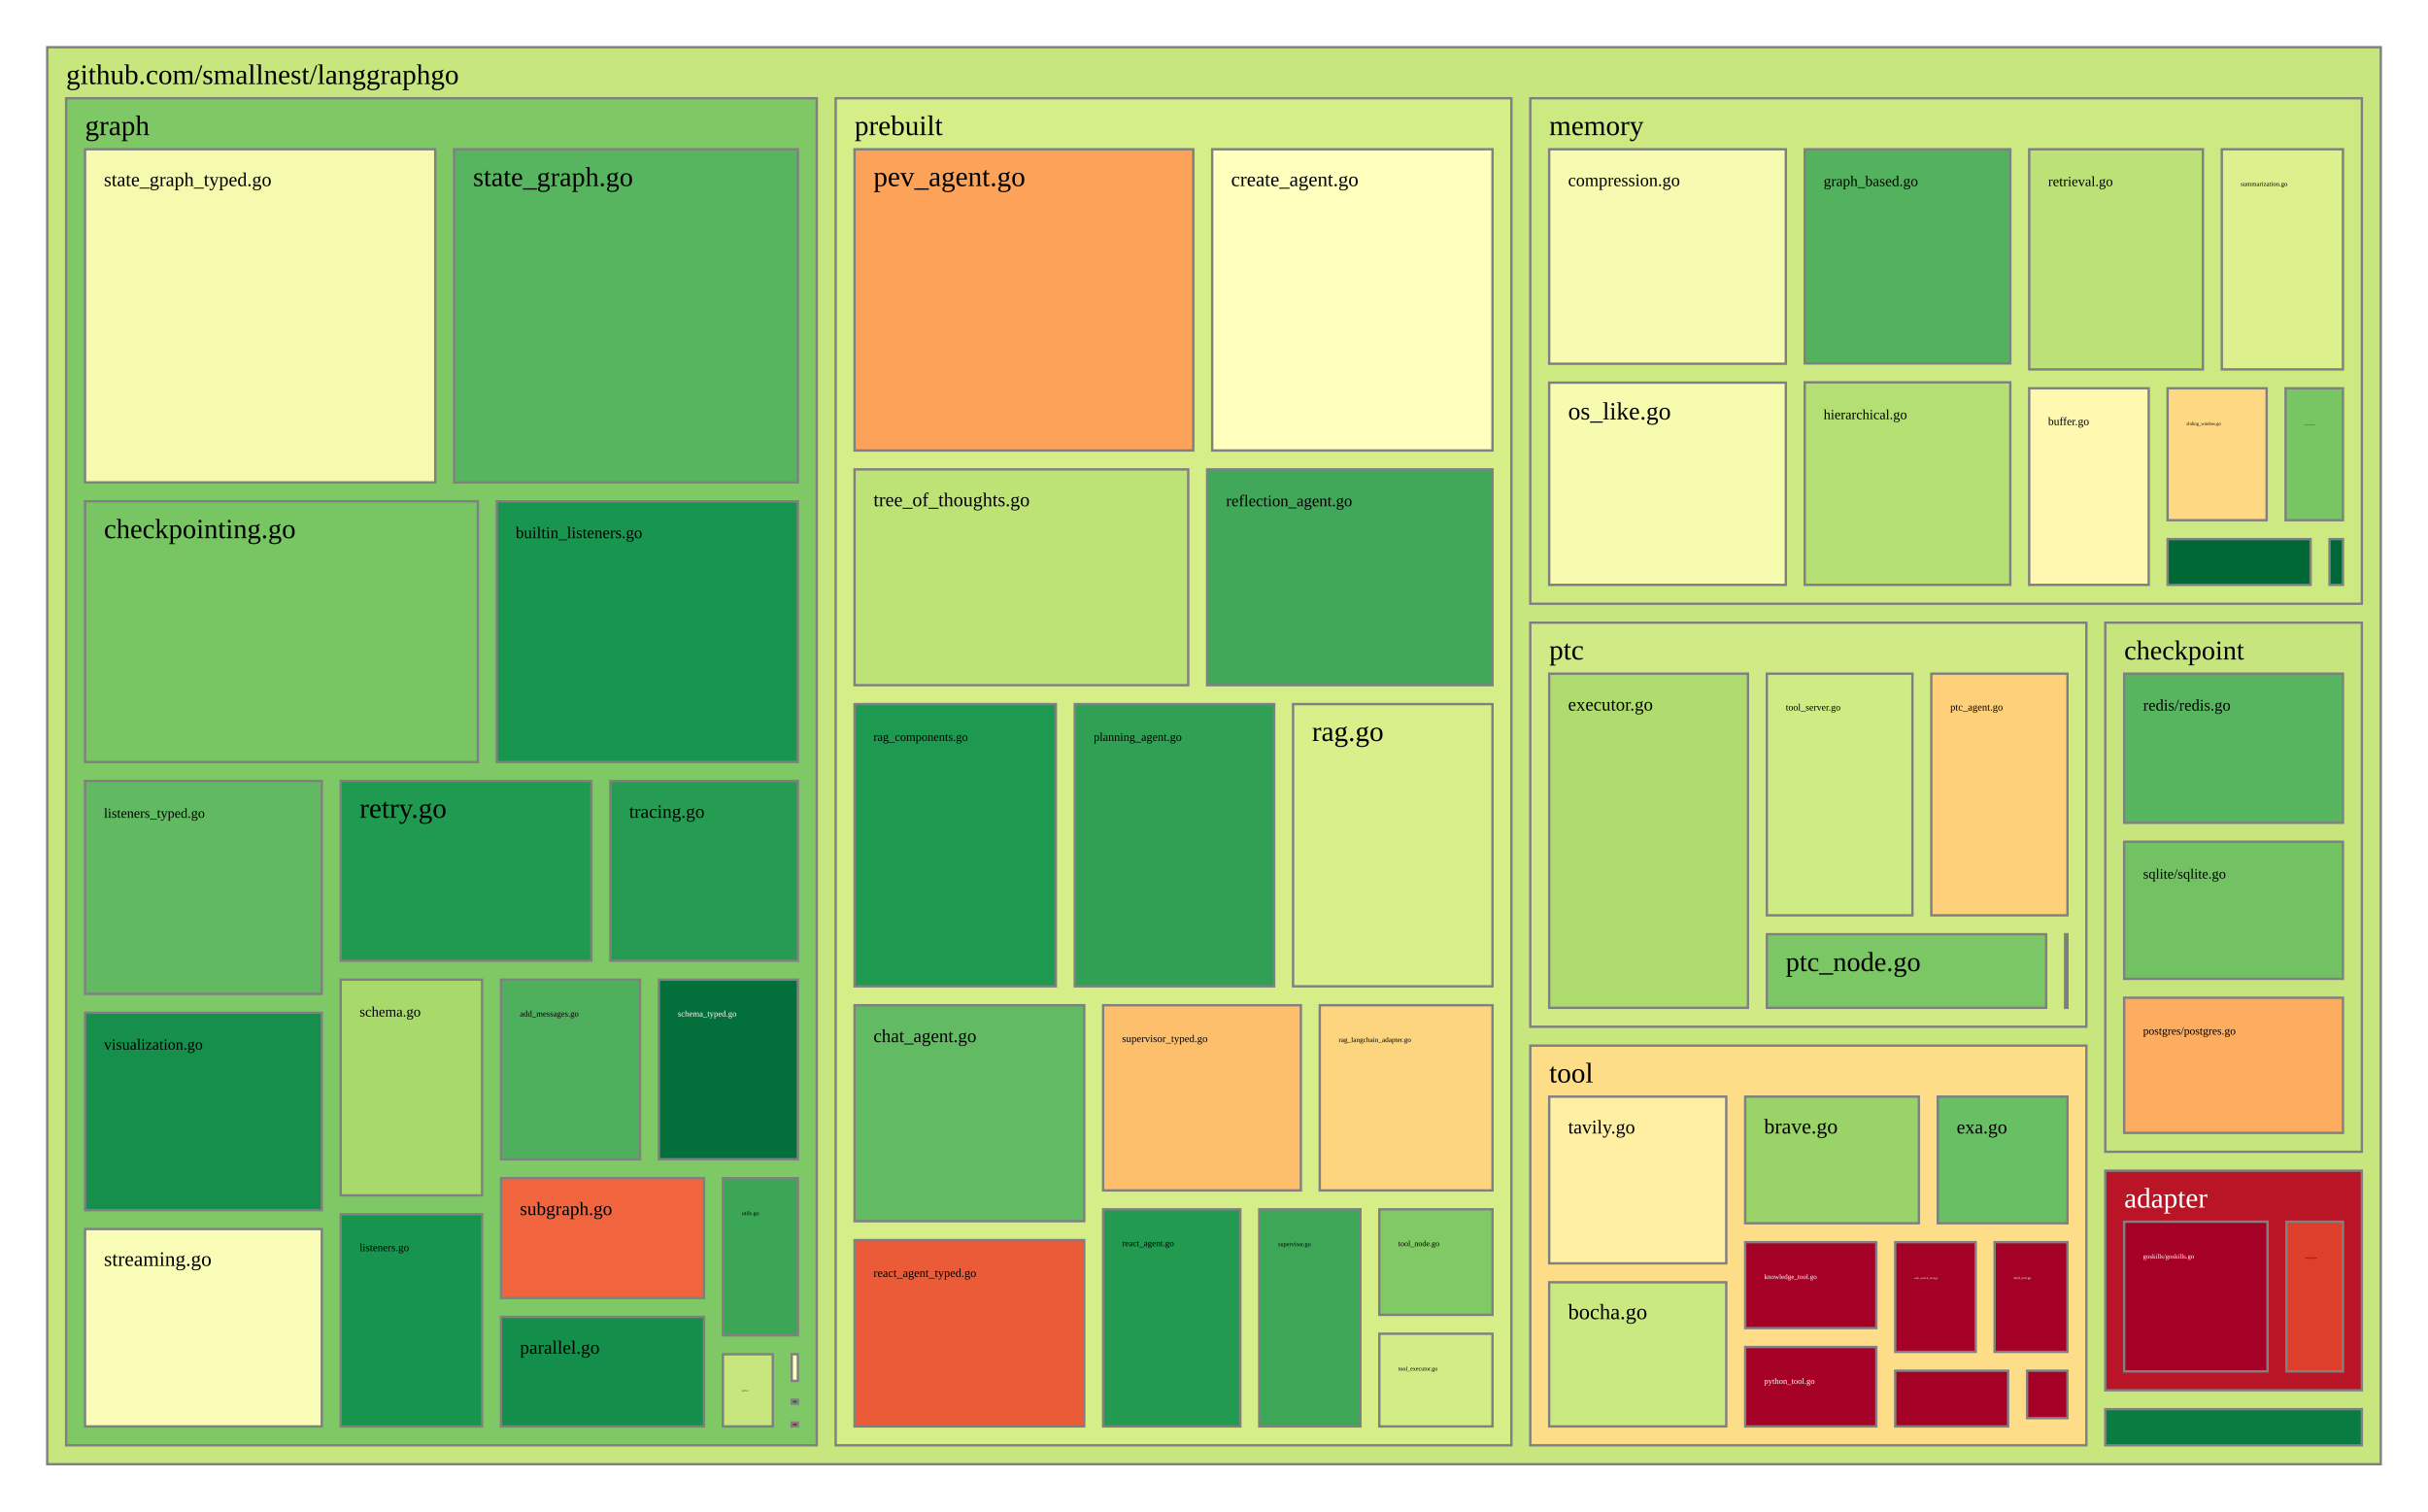
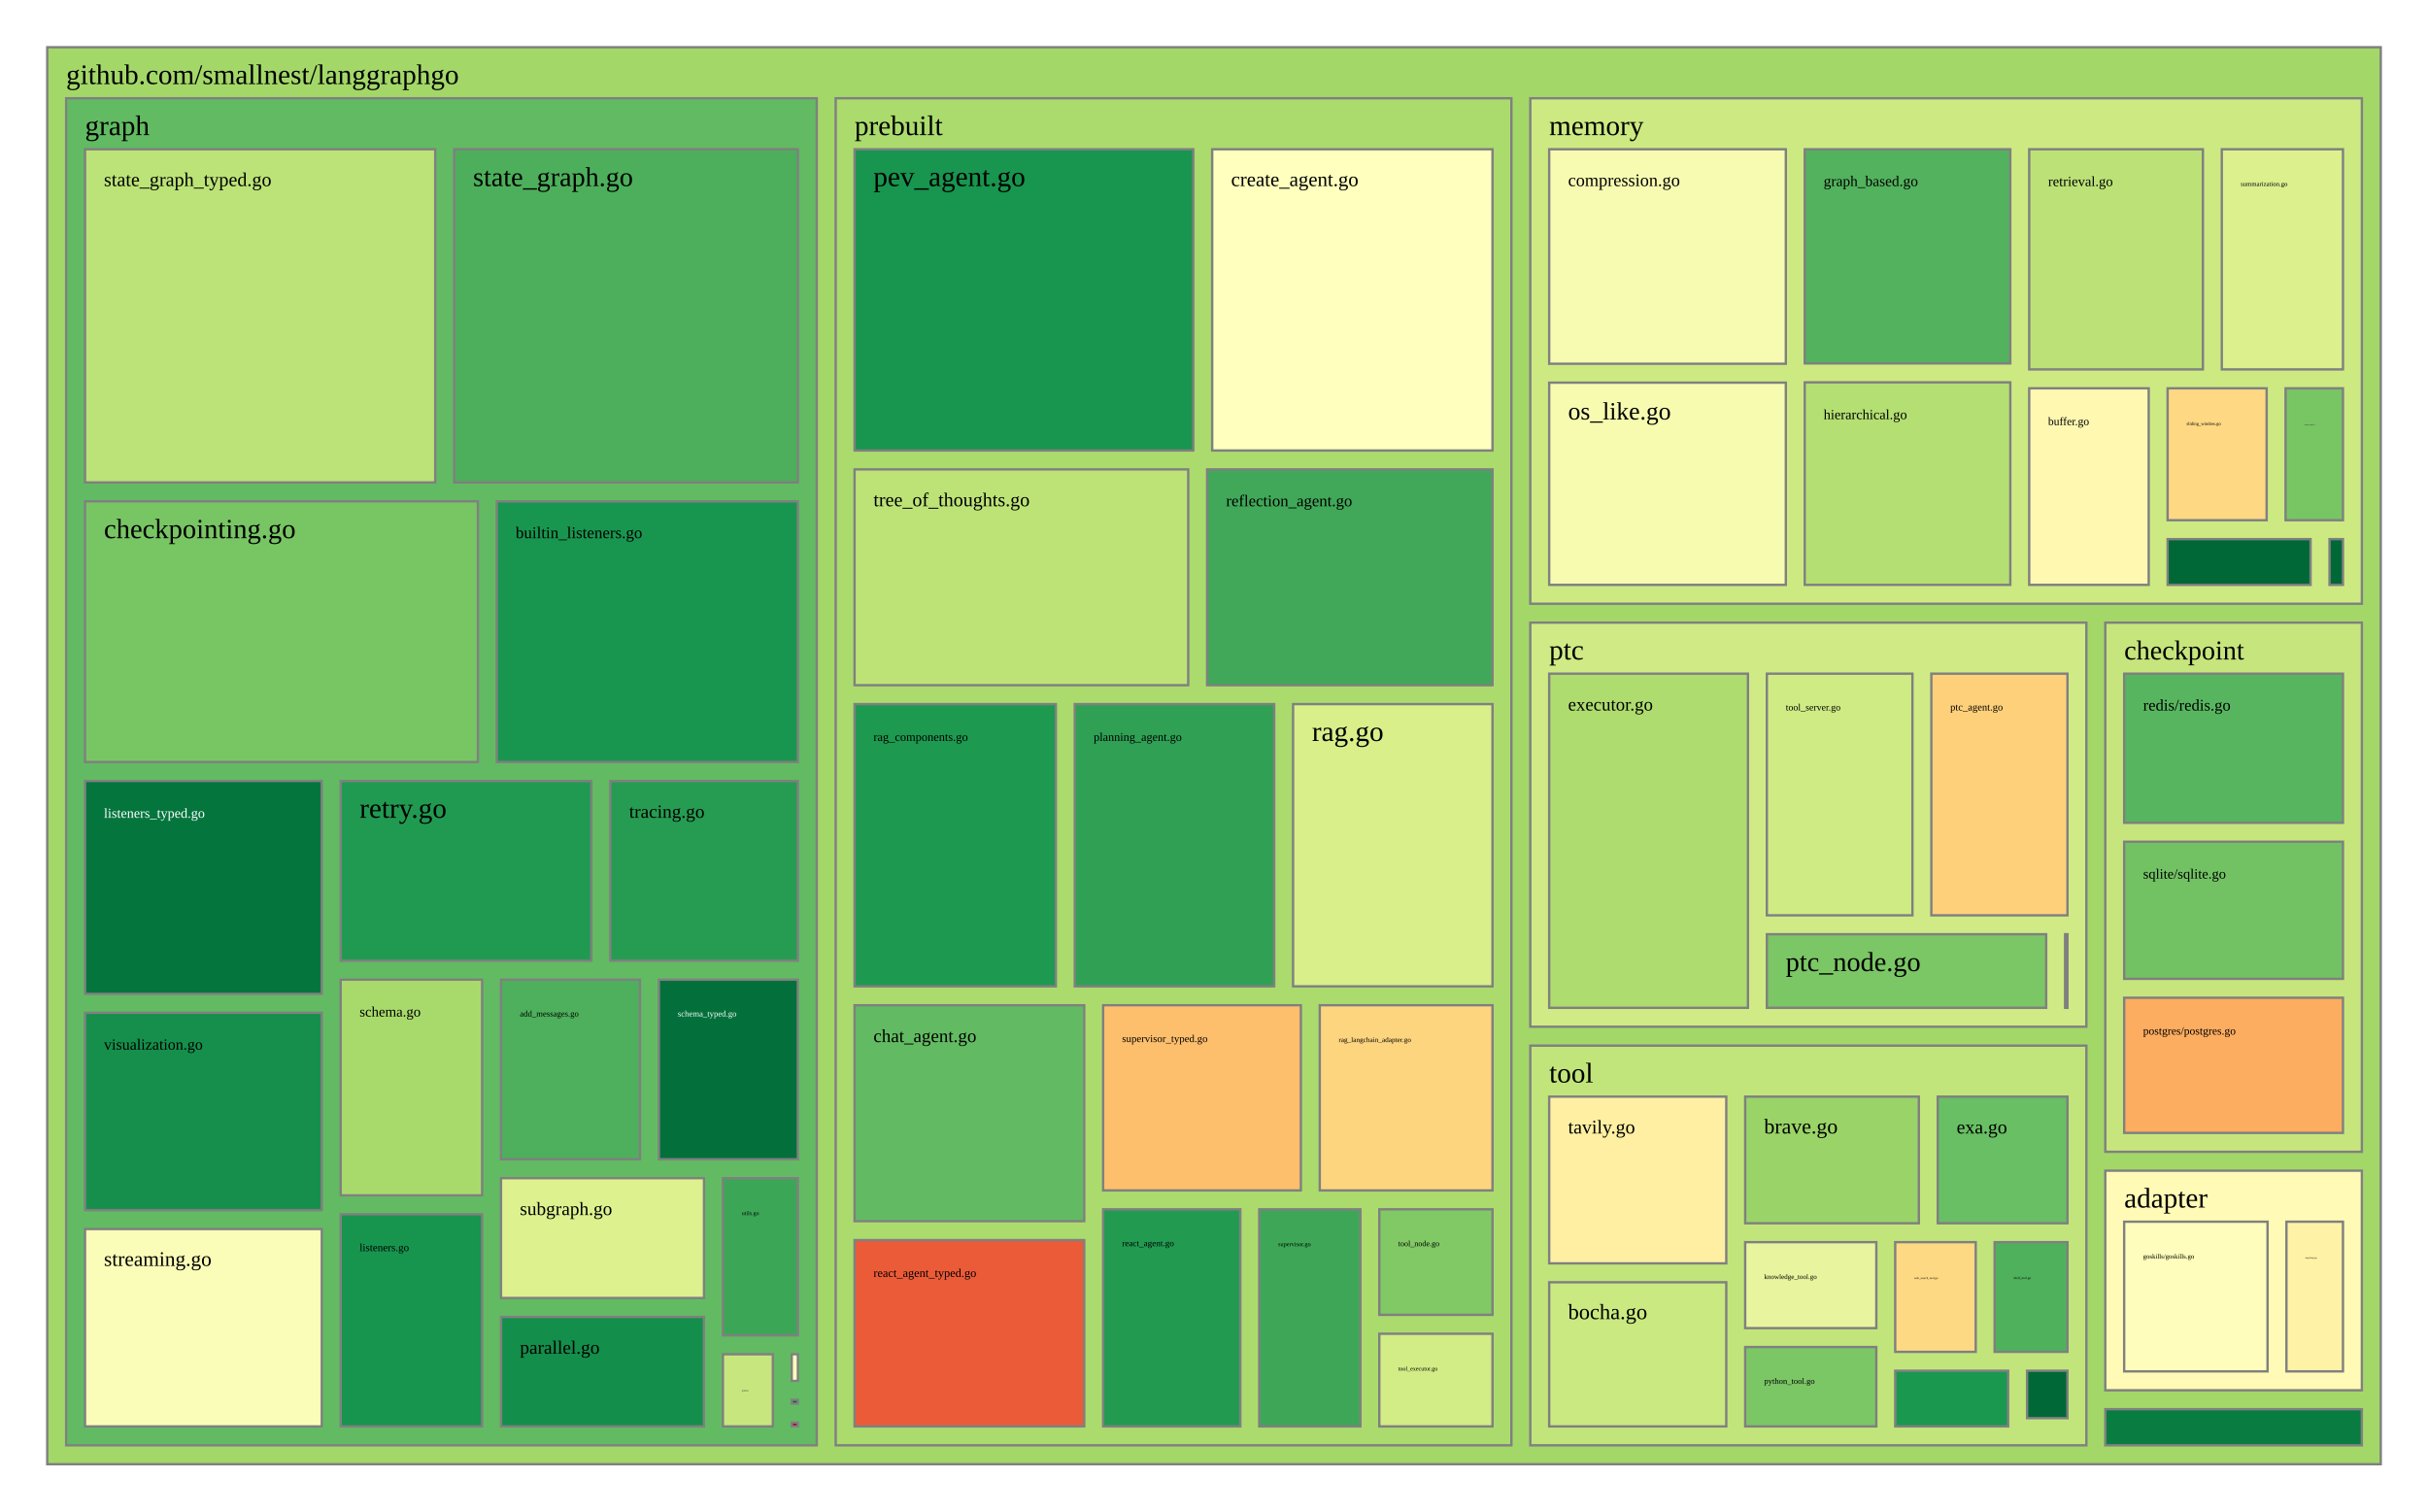
<svg xmlns="http://www.w3.org/2000/svg" viewBox="0 0 1028 640" style="background: white none repeat scroll 0% 0%;">
  <g>
-     <rect x="20" y="20" width="988" height="600" style="fill: rgb(199, 231, 126);opacity:1;fill-opacity:1.00;stroke:rgb(128,128,128);stroke-width:1px;stroke-opacity:1.00;" />
+     <rect x="20" y="20" width="988" height="600" style="fill: rgb(163, 216, 105);opacity:1;fill-opacity:1.00;stroke:rgb(128,128,128);stroke-width:1px;stroke-opacity:1.00;" />
    <text data-notex="1" text-anchor="start" transform="translate(28,35.6) scale(1)" style="font-family: Open Sans, verdana, arial, sans-serif !important; font-size: 12px; fill: rgb(0, 0, 0); fill-opacity: 1.00; white-space: pre;" data-math="N">github.com/smallnest/langgraphgo</text>
  </g>
  <g>
-     <rect x="891.362" y="495.715" width="108.638" height="92.982" style="fill: rgb(185, 21, 39);opacity:1;fill-opacity:1.00;stroke:rgb(128,128,128);stroke-width:1px;stroke-opacity:1.00;" />
-     <text data-notex="1" text-anchor="start" transform="translate(899.362,511.3145) scale(1)" style="font-family: Open Sans, verdana, arial, sans-serif !important; font-size: 12px; fill: rgb(255, 255, 255); fill-opacity: 1.00; white-space: pre;" data-math="N">adapter</text>
+     <rect x="891.362" y="495.715" width="108.638" height="92.982" style="fill: rgb(255, 250, 181);opacity:1;fill-opacity:1.00;stroke:rgb(128,128,128);stroke-width:1px;stroke-opacity:1.00;" />
+     <text data-notex="1" text-anchor="start" transform="translate(899.362,511.3145) scale(1)" style="font-family: Open Sans, verdana, arial, sans-serif !important; font-size: 12px; fill: rgb(0, 0, 0); fill-opacity: 1.00; white-space: pre;" data-math="N">adapter</text>
  </g>
  <g>
    <rect x="891.362" y="263.65" width="108.638" height="224.064" style="fill: rgb(198, 230, 125);opacity:1;fill-opacity:1.00;stroke:rgb(128,128,128);stroke-width:1px;stroke-opacity:1.00;" />
    <text data-notex="1" text-anchor="start" transform="translate(899.362,279.2502) scale(0.964979)" style="font-family: Open Sans, verdana, arial, sans-serif !important; font-size: 12px; fill: rgb(0, 0, 0); fill-opacity: 1.00; white-space: pre;" data-math="N">checkpoint</text>
  </g>
  <g>
-     <rect x="28" y="41.6" width="317.818" height="570.4" style="fill: rgb(126, 200, 101);opacity:1;fill-opacity:1.00;stroke:rgb(128,128,128);stroke-width:1px;stroke-opacity:1.00;" />
+     <rect x="28" y="41.6" width="317.818" height="570.4" style="fill: rgb(98, 187, 98);opacity:1;fill-opacity:1.00;stroke:rgb(128,128,128);stroke-width:1px;stroke-opacity:1.00;" />
    <text data-notex="1" text-anchor="start" transform="translate(36,57.2) scale(1)" style="font-family: Open Sans, verdana, arial, sans-serif !important; font-size: 12px; fill: rgb(0, 0, 0); fill-opacity: 1.00; white-space: pre;" data-math="N">graph</text>
  </g>
  <g>
    <rect x="891.362" y="596.696" width="108.638" height="15.304" style="fill: rgb(9, 124, 65);opacity:1;fill-opacity:1.00;stroke:rgb(128,128,128);stroke-width:1px;stroke-opacity:1.00;" />
  </g>
  <g>
    <rect x="647.916" y="41.6" width="352.084" height="214.05" style="fill: rgb(205, 234, 130);opacity:1;fill-opacity:1.00;stroke:rgb(128,128,128);stroke-width:1px;stroke-opacity:1.00;" />
    <text data-notex="1" text-anchor="start" transform="translate(655.9161,57.2) scale(1)" style="font-family: Open Sans, verdana, arial, sans-serif !important; font-size: 12px; fill: rgb(0, 0, 0); fill-opacity: 1.00; white-space: pre;" data-math="N">memory</text>
  </g>
  <g>
-     <rect x="353.818" y="41.6" width="286.098" height="570.4" style="fill: rgb(214, 238, 136);opacity:1;fill-opacity:1.00;stroke:rgb(128,128,128);stroke-width:1px;stroke-opacity:1.00;" />
+     <rect x="353.818" y="41.6" width="286.098" height="570.4" style="fill: rgb(171, 219, 109);opacity:1;fill-opacity:1.00;stroke:rgb(128,128,128);stroke-width:1px;stroke-opacity:1.00;" />
    <text data-notex="1" text-anchor="start" transform="translate(361.8182,57.2) scale(1)" style="font-family: Open Sans, verdana, arial, sans-serif !important; font-size: 12px; fill: rgb(0, 0, 0); fill-opacity: 1.00; white-space: pre;" data-math="N">prebuilt</text>
  </g>
  <g>
    <rect x="647.916" y="263.65" width="235.446" height="171.105" style="fill: rgb(208, 235, 133);opacity:1;fill-opacity:1.00;stroke:rgb(128,128,128);stroke-width:1px;stroke-opacity:1.00;" />
    <text data-notex="1" text-anchor="start" transform="translate(655.9161,279.2502) scale(1)" style="font-family: Open Sans, verdana, arial, sans-serif !important; font-size: 12px; fill: rgb(0, 0, 0); fill-opacity: 1.00; white-space: pre;" data-math="N">ptc</text>
  </g>
  <g>
-     <rect x="647.916" y="442.756" width="235.446" height="169.244" style="fill: rgb(254, 221, 136);opacity:1;fill-opacity:1.00;stroke:rgb(128,128,128);stroke-width:1px;stroke-opacity:1.00;" />
+     <rect x="647.916" y="442.756" width="235.446" height="169.244" style="fill: rgb(193, 229, 122);opacity:1;fill-opacity:1.00;stroke:rgb(128,128,128);stroke-width:1px;stroke-opacity:1.00;" />
    <text data-notex="1" text-anchor="start" transform="translate(655.9161,458.3555) scale(1)" style="font-family: Open Sans, verdana, arial, sans-serif !important; font-size: 12px; fill: rgb(0, 0, 0); fill-opacity: 1.00; white-space: pre;" data-math="N">tool</text>
  </g>
  <g>
-     <rect x="899.362" y="517.315" width="60.705" height="63.382" style="fill: rgb(165, 0, 38);opacity:1;fill-opacity:1.00;stroke:rgb(128,128,128);stroke-width:1px;stroke-opacity:1.00;" />
-     <text data-notex="1" text-anchor="start" transform="translate(907.362,532.9145) scale(0.232837)" style="font-family: Open Sans, verdana, arial, sans-serif !important; font-size: 12px; fill: rgb(255, 255, 255); fill-opacity: 1.00; white-space: pre;" data-math="N">goskills/goskills.go</text>
-   </g>
-   <g>
-     <rect x="968.067" y="517.315" width="23.933" height="63.382" style="fill: rgb(222, 63, 44);opacity:1;fill-opacity:1.00;stroke:rgb(128,128,128);stroke-width:1px;stroke-opacity:1.00;" />
+     <rect x="899.362" y="517.315" width="60.705" height="63.382" style="fill: rgb(255, 253, 187);opacity:1;fill-opacity:1.00;stroke:rgb(128,128,128);stroke-width:1px;stroke-opacity:1.00;" />
+     <text data-notex="1" text-anchor="start" transform="translate(907.362,532.9145) scale(0.232837)" style="font-family: Open Sans, verdana, arial, sans-serif !important; font-size: 12px; fill: rgb(0, 0, 0); fill-opacity: 1.00; white-space: pre;" data-math="N">goskills/goskills.go</text>
+   </g>
+   <g>
+     <rect x="968.067" y="517.315" width="23.933" height="63.382" style="fill: rgb(254, 242, 167);opacity:1;fill-opacity:1.00;stroke:rgb(128,128,128);stroke-width:1px;stroke-opacity:1.00;" />
    <text data-notex="1" text-anchor="start" transform="translate(976.0668,532.9145) scale(0.082637)" style="font-family: Open Sans, verdana, arial, sans-serif !important; font-size: 12px; fill: rgb(0, 0, 0); fill-opacity: 1.00; white-space: pre;" data-math="N">mcp/mcp.go</text>
  </g>
  <g>
    <rect x="899.362" y="422.485" width="92.638" height="57.229" style="fill: rgb(253, 173, 96);opacity:1;fill-opacity:1.00;stroke:rgb(128,128,128);stroke-width:1px;stroke-opacity:1.00;" />
    <text data-notex="1" text-anchor="start" transform="translate(907.362,438.0854) scale(0.399156)" style="font-family: Open Sans, verdana, arial, sans-serif !important; font-size: 12px; fill: rgb(0, 0, 0); fill-opacity: 1.00; white-space: pre;" data-math="N">postgres/postgres.go</text>
  </g>
  <g>
    <rect x="899.362" y="285.25" width="92.638" height="63.159" style="fill: rgb(88, 181, 95);opacity:1;fill-opacity:1.00;stroke:rgb(128,128,128);stroke-width:1px;stroke-opacity:1.00;" />
    <text data-notex="1" text-anchor="start" transform="translate(907.362,300.8502) scale(0.570223)" style="font-family: Open Sans, verdana, arial, sans-serif !important; font-size: 12px; fill: rgb(0, 0, 0); fill-opacity: 1.00; white-space: pre;" data-math="N">redis/redis.go</text>
  </g>
  <g>
    <rect x="899.362" y="356.409" width="92.638" height="58.076" style="fill: rgb(114, 194, 100);opacity:1;fill-opacity:1.00;stroke:rgb(128,128,128);stroke-width:1px;stroke-opacity:1.00;" />
    <text data-notex="1" text-anchor="start" transform="translate(907.362,372.0092) scale(0.498945)" style="font-family: Open Sans, verdana, arial, sans-serif !important; font-size: 12px; fill: rgb(0, 0, 0); fill-opacity: 1.00; white-space: pre;" data-math="N">sqlite/sqlite.go</text>
  </g>
  <g>
    <rect x="212.121" y="414.818" width="58.848" height="76.07" style="fill: rgb(78, 176, 92);opacity:1;fill-opacity:1.00;stroke:rgb(128,128,128);stroke-width:1px;stroke-opacity:1.00;" />
    <text data-notex="1" text-anchor="start" transform="translate(220.1214,430.4184) scale(0.297558)" style="font-family: Open Sans, verdana, arial, sans-serif !important; font-size: 12px; fill: rgb(0, 0, 0); fill-opacity: 1.00; white-space: pre;" data-math="N">add_messages.go</text>
  </g>
  <g>
    <rect x="210.327" y="212.273" width="127.492" height="110.401" style="fill: rgb(24, 150, 79);opacity:1;fill-opacity:1.00;stroke:rgb(128,128,128);stroke-width:1px;stroke-opacity:1.00;" />
    <text data-notex="1" text-anchor="start" transform="translate(218.3267,227.8731) scale(0.580685)" style="font-family: Open Sans, verdana, arial, sans-serif !important; font-size: 12px; fill: rgb(0, 0, 0); fill-opacity: 1.00; white-space: pre;" data-math="N">builtin_listeners.go</text>
  </g>
  <g>
    <rect x="335.219" y="602.36" width="2.599" height="1.64" style="fill: rgb(165, 0, 38);opacity:1;fill-opacity:1.00;stroke:rgb(128,128,128);stroke-width:1px;stroke-opacity:1.00;" />
  </g>
  <g>
    <rect x="36" y="212.273" width="166.327" height="110.401" style="fill: rgb(120, 197, 100);opacity:1;fill-opacity:1.00;stroke:rgb(128,128,128);stroke-width:1px;stroke-opacity:1.00;" />
    <text data-notex="1" text-anchor="start" transform="translate(44,227.8731) scale(0.978689)" style="font-family: Open Sans, verdana, arial, sans-serif !important; font-size: 12px; fill: rgb(0, 0, 0); fill-opacity: 1.00; white-space: pre;" data-math="N">checkpointing.go</text>
  </g>
  <g>
    <rect x="335.219" y="573.439" width="2.599" height="11.28" style="fill: rgb(255, 255, 191);opacity:1;fill-opacity:1.00;stroke:rgb(128,128,128);stroke-width:1px;stroke-opacity:1.00;" />
  </g>
  <g>
    <rect x="335.219" y="592.72" width="2.599" height="1.64" style="fill: rgb(0, 104, 55);opacity:1;fill-opacity:1.00;stroke:rgb(128,128,128);stroke-width:1px;stroke-opacity:1.00;" />
  </g>
  <g>
    <rect x="306.07" y="573.439" width="21.148" height="30.561" style="fill: rgb(199, 231, 126);opacity:1;fill-opacity:1.00;stroke:rgb(128,128,128);stroke-width:1px;stroke-opacity:1.00;" />
    <text data-notex="1" text-anchor="start" transform="translate(314.0705,589.0391) scale(0.067035)" style="font-family: Open Sans, verdana, arial, sans-serif !important; font-size: 12px; fill: rgb(0, 0, 0); fill-opacity: 1.00; white-space: pre;" data-math="N">graph.go</text>
  </g>
  <g>
    <rect x="144.237" y="514.162" width="59.885" height="89.838" style="fill: rgb(23, 148, 78);opacity:1;fill-opacity:1.00;stroke:rgb(128,128,128);stroke-width:1px;stroke-opacity:1.00;" />
    <text data-notex="1" text-anchor="start" transform="translate(152.2366,529.7618) scale(0.380944)" style="font-family: Open Sans, verdana, arial, sans-serif !important; font-size: 12px; fill: rgb(0, 0, 0); fill-opacity: 1.00; white-space: pre;" data-math="N">listeners.go</text>
  </g>
  <g>
-     <rect x="36" y="330.674" width="100.237" height="90.181" style="fill: rgb(97, 186, 97);opacity:1;fill-opacity:1.00;stroke:rgb(128,128,128);stroke-width:1px;stroke-opacity:1.00;" />
-     <text data-notex="1" text-anchor="start" transform="translate(44,346.274) scale(0.48748)" style="font-family: Open Sans, verdana, arial, sans-serif !important; font-size: 12px; fill: rgb(0, 0, 0); fill-opacity: 1.00; white-space: pre;" data-math="N">listeners_typed.go</text>
+     <rect x="36" y="330.674" width="100.237" height="90.181" style="fill: rgb(5, 117, 62);opacity:1;fill-opacity:1.00;stroke:rgb(128,128,128);stroke-width:1px;stroke-opacity:1.00;" />
+     <text data-notex="1" text-anchor="start" transform="translate(44,346.274) scale(0.48748)" style="font-family: Open Sans, verdana, arial, sans-serif !important; font-size: 12px; fill: rgb(255, 255, 255); fill-opacity: 1.00; white-space: pre;" data-math="N">listeners_typed.go</text>
  </g>
  <g>
    <rect x="212.121" y="557.619" width="85.949" height="46.381" style="fill: rgb(20, 142, 75);opacity:1;fill-opacity:1.00;stroke:rgb(128,128,128);stroke-width:1px;stroke-opacity:1.00;" />
    <text data-notex="1" text-anchor="start" transform="translate(220.1214,573.2193) scale(0.662397)" style="font-family: Open Sans, verdana, arial, sans-serif !important; font-size: 12px; fill: rgb(0, 0, 0); fill-opacity: 1.00; white-space: pre;" data-math="N">parallel.go</text>
  </g>
  <g>
    <rect x="144.237" y="330.674" width="106.149" height="76.144" style="fill: rgb(33, 154, 81);opacity:1;fill-opacity:1.00;stroke:rgb(128,128,128);stroke-width:1px;stroke-opacity:1.00;" />
    <text data-notex="1" text-anchor="start" transform="translate(152.2366,346.274) scale(1)" style="font-family: Open Sans, verdana, arial, sans-serif !important; font-size: 12px; fill: rgb(0, 0, 0); fill-opacity: 1.00; white-space: pre;" data-math="N">retry.go</text>
  </g>
  <g>
    <rect x="144.237" y="414.818" width="59.885" height="91.343" style="fill: rgb(168, 218, 107);opacity:1;fill-opacity:1.00;stroke:rgb(128,128,128);stroke-width:1px;stroke-opacity:1.00;" />
    <text data-notex="1" text-anchor="start" transform="translate(152.2366,430.4184) scale(0.507926)" style="font-family: Open Sans, verdana, arial, sans-serif !important; font-size: 12px; fill: rgb(0, 0, 0); fill-opacity: 1.00; white-space: pre;" data-math="N">schema.go</text>
  </g>
  <g>
    <rect x="278.97" y="414.818" width="58.848" height="76.07" style="fill: rgb(3, 112, 59);opacity:1;fill-opacity:1.00;stroke:rgb(128,128,128);stroke-width:1px;stroke-opacity:1.00;" />
    <text data-notex="1" text-anchor="start" transform="translate(286.9698,430.4184) scale(0.297558)" style="font-family: Open Sans, verdana, arial, sans-serif !important; font-size: 12px; fill: rgb(255, 255, 255); fill-opacity: 1.00; white-space: pre;" data-math="N">schema_typed.go</text>
  </g>
  <g>
-     <rect x="192.28" y="63.2" width="145.538" height="141.073" style="fill: rgb(88, 181, 95);opacity:1;fill-opacity:1.00;stroke:rgb(128,128,128);stroke-width:1px;stroke-opacity:1.00;" />
+     <rect x="192.28" y="63.2" width="145.538" height="141.073" style="fill: rgb(77, 175, 91);opacity:1;fill-opacity:1.00;stroke:rgb(128,128,128);stroke-width:1px;stroke-opacity:1.00;" />
    <text data-notex="1" text-anchor="start" transform="translate(200.28,78.8) scale(0.963826)" style="font-family: Open Sans, verdana, arial, sans-serif !important; font-size: 12px; fill: rgb(0, 0, 0); fill-opacity: 1.00; white-space: pre;" data-math="N">state_graph.go</text>
  </g>
  <g>
-     <rect x="36" y="63.2" width="148.28" height="141.073" style="fill: rgb(245, 250, 175);opacity:1;fill-opacity:1.00;stroke:rgb(128,128,128);stroke-width:1px;stroke-opacity:1.00;" />
+     <rect x="36" y="63.2" width="148.28" height="141.073" style="fill: rgb(188, 227, 119);opacity:1;fill-opacity:1.00;stroke:rgb(128,128,128);stroke-width:1px;stroke-opacity:1.00;" />
    <text data-notex="1" text-anchor="start" transform="translate(44,78.8) scale(0.688958)" style="font-family: Open Sans, verdana, arial, sans-serif !important; font-size: 12px; fill: rgb(0, 0, 0); fill-opacity: 1.00; white-space: pre;" data-math="N">state_graph_typed.go</text>
  </g>
  <g>
    <rect x="36" y="520.427" width="100.237" height="83.573" style="fill: rgb(250, 253, 183);opacity:1;fill-opacity:1.00;stroke:rgb(128,128,128);stroke-width:1px;stroke-opacity:1.00;" />
    <text data-notex="1" text-anchor="start" transform="translate(44,536.0275) scale(0.73122)" style="font-family: Open Sans, verdana, arial, sans-serif !important; font-size: 12px; fill: rgb(0, 0, 0); fill-opacity: 1.00; white-space: pre;" data-math="N">streaming.go</text>
  </g>
  <g>
-     <rect x="212.121" y="498.888" width="85.949" height="50.731" style="fill: rgb(240, 101, 62);opacity:1;fill-opacity:1.00;stroke:rgb(128,128,128);stroke-width:1px;stroke-opacity:1.00;" />
+     <rect x="212.121" y="498.888" width="85.949" height="50.731" style="fill: rgb(221, 241, 143);opacity:1;fill-opacity:1.00;stroke:rgb(128,128,128);stroke-width:1px;stroke-opacity:1.00;" />
    <text data-notex="1" text-anchor="start" transform="translate(220.1214,514.4881) scale(0.662397)" style="font-family: Open Sans, verdana, arial, sans-serif !important; font-size: 12px; fill: rgb(0, 0, 0); fill-opacity: 1.00; white-space: pre;" data-math="N">subgraph.go</text>
  </g>
  <g>
    <rect x="258.385" y="330.674" width="79.433" height="76.144" style="fill: rgb(38, 156, 82);opacity:1;fill-opacity:1.00;stroke:rgb(128,128,128);stroke-width:1px;stroke-opacity:1.00;" />
    <text data-notex="1" text-anchor="start" transform="translate(266.3852,346.274) scale(0.66076)" style="font-family: Open Sans, verdana, arial, sans-serif !important; font-size: 12px; fill: rgb(0, 0, 0); fill-opacity: 1.00; white-space: pre;" data-math="N">tracing.go</text>
  </g>
  <g>
    <rect x="306.07" y="498.888" width="31.748" height="66.551" style="fill: rgb(60, 166, 87);opacity:1;fill-opacity:1.00;stroke:rgb(128,128,128);stroke-width:1px;stroke-opacity:1.00;" />
    <text data-notex="1" text-anchor="start" transform="translate(314.0705,514.4881) scale(0.205048)" style="font-family: Open Sans, verdana, arial, sans-serif !important; font-size: 12px; fill: rgb(0, 0, 0); fill-opacity: 1.00; white-space: pre;" data-math="N">utils.go</text>
  </g>
  <g>
    <rect x="36" y="428.855" width="100.237" height="83.573" style="fill: rgb(21, 143, 75);opacity:1;fill-opacity:1.00;stroke:rgb(128,128,128);stroke-width:1px;stroke-opacity:1.00;" />
    <text data-notex="1" text-anchor="start" transform="translate(44,444.4549) scale(0.548415)" style="font-family: Open Sans, verdana, arial, sans-serif !important; font-size: 12px; fill: rgb(0, 0, 0); fill-opacity: 1.00; white-space: pre;" data-math="N">visualization.go</text>
  </g>
  <g>
    <rect x="859.15" y="164.42" width="50.602" height="83.231" style="fill: rgb(254, 248, 177);opacity:1;fill-opacity:1.00;stroke:rgb(128,128,128);stroke-width:1px;stroke-opacity:1.00;" />
    <text data-notex="1" text-anchor="start" transform="translate(867.1498,180.0195) scale(0.400485)" style="font-family: Open Sans, verdana, arial, sans-serif !important; font-size: 12px; fill: rgb(0, 0, 0); fill-opacity: 1.00; white-space: pre;" data-math="N">buffer.go</text>
  </g>
  <g>
    <rect x="655.916" y="63.2" width="100.196" height="90.826" style="fill: rgb(247, 251, 177);opacity:1;fill-opacity:1.00;stroke:rgb(128,128,128);stroke-width:1px;stroke-opacity:1.00;" />
    <text data-notex="1" text-anchor="start" transform="translate(663.9161,78.8) scale(0.626461)" style="font-family: Open Sans, verdana, arial, sans-serif !important; font-size: 12px; fill: rgb(0, 0, 0); fill-opacity: 1.00; white-space: pre;" data-math="N">compression.go</text>
  </g>
  <g>
    <rect x="764.112" y="63.2" width="87.037" height="90.692" style="fill: rgb(83, 178, 93);opacity:1;fill-opacity:1.00;stroke:rgb(128,128,128);stroke-width:1px;stroke-opacity:1.00;" />
    <text data-notex="1" text-anchor="start" transform="translate(772.1124,78.8) scale(0.528552)" style="font-family: Open Sans, verdana, arial, sans-serif !important; font-size: 12px; fill: rgb(0, 0, 0); fill-opacity: 1.00; white-space: pre;" data-math="N">graph_based.go</text>
  </g>
  <g>
    <rect x="764.112" y="161.892" width="87.037" height="85.758" style="fill: rgb(180, 223, 114);opacity:1;fill-opacity:1.00;stroke:rgb(128,128,128);stroke-width:1px;stroke-opacity:1.00;" />
    <text data-notex="1" text-anchor="start" transform="translate(772.1124,177.4924) scale(0.493315)" style="font-family: Open Sans, verdana, arial, sans-serif !important; font-size: 12px; fill: rgb(0, 0, 0); fill-opacity: 1.00; white-space: pre;" data-math="N">hierarchical.go</text>
  </g>
  <g>
    <rect x="967.688" y="164.42" width="24.312" height="55.862" style="fill: rgb(120, 197, 100);opacity:1;fill-opacity:1.00;stroke:rgb(128,128,128);stroke-width:1px;stroke-opacity:1.00;" />
    <text data-notex="1" text-anchor="start" transform="translate(975.6882,180.0195) scale(0.043291)" style="font-family: Open Sans, verdana, arial, sans-serif !important; font-size: 12px; fill: rgb(0, 0, 0); fill-opacity: 1.00; white-space: pre;" data-math="N">langchain_adapter.go</text>
  </g>
  <g>
    <rect x="655.916" y="162.026" width="100.196" height="85.624" style="fill: rgb(246, 251, 176);opacity:1;fill-opacity:1.00;stroke:rgb(128,128,128);stroke-width:1px;stroke-opacity:1.00;" />
    <text data-notex="1" text-anchor="start" transform="translate(663.9161,177.6258) scale(0.877045)" style="font-family: Open Sans, verdana, arial, sans-serif !important; font-size: 12px; fill: rgb(0, 0, 0); fill-opacity: 1.00; white-space: pre;" data-math="N">os_like.go</text>
  </g>
  <g>
    <rect x="859.15" y="63.2" width="73.545" height="93.22" style="fill: rgb(188, 226, 119);opacity:1;fill-opacity:1.00;stroke:rgb(128,128,128);stroke-width:1px;stroke-opacity:1.00;" />
    <text data-notex="1" text-anchor="start" transform="translate(867.1498,78.8) scale(0.499521)" style="font-family: Open Sans, verdana, arial, sans-serif !important; font-size: 12px; fill: rgb(0, 0, 0); fill-opacity: 1.00; white-space: pre;" data-math="N">retrieval.go</text>
  </g>
  <g>
    <rect x="917.752" y="228.281" width="60.54" height="19.369" style="fill: rgb(0, 104, 55);opacity:1;fill-opacity:1.00;stroke:rgb(128,128,128);stroke-width:1px;stroke-opacity:1.00;" />
  </g>
  <g>
    <rect x="917.752" y="164.42" width="41.936" height="55.862" style="fill: rgb(254, 216, 130);opacity:1;fill-opacity:1.00;stroke:rgb(128,128,128);stroke-width:1px;stroke-opacity:1.00;" />
    <text data-notex="1" text-anchor="start" transform="translate(925.7517,180.0195) scale(0.158924)" style="font-family: Open Sans, verdana, arial, sans-serif !important; font-size: 12px; fill: rgb(0, 0, 0); fill-opacity: 1.00; white-space: pre;" data-math="N">sliding_window.go</text>
  </g>
  <g>
    <rect x="986.292" y="228.281" width="5.708" height="19.369" style="fill: rgb(0, 104, 55);opacity:1;fill-opacity:1.00;stroke:rgb(128,128,128);stroke-width:1px;stroke-opacity:1.00;" />
  </g>
  <g>
    <rect x="940.695" y="63.2" width="51.305" height="93.22" style="fill: rgb(220, 240, 142);opacity:1;fill-opacity:1.00;stroke:rgb(128,128,128);stroke-width:1px;stroke-opacity:1.00;" />
    <text data-notex="1" text-anchor="start" transform="translate(948.6946,78.8) scale(0.229853)" style="font-family: Open Sans, verdana, arial, sans-serif !important; font-size: 12px; fill: rgb(0, 0, 0); fill-opacity: 1.00; white-space: pre;" data-math="N">summarization.go</text>
  </g>
  <g>
    <rect x="361.818" y="425.656" width="97.241" height="91.448" style="fill: rgb(98, 187, 98);opacity:1;fill-opacity:1.00;stroke:rgb(128,128,128);stroke-width:1px;stroke-opacity:1.00;" />
    <text data-notex="1" text-anchor="start" transform="translate(369.8182,441.2565) scale(0.650969)" style="font-family: Open Sans, verdana, arial, sans-serif !important; font-size: 12px; fill: rgb(0, 0, 0); fill-opacity: 1.00; white-space: pre;" data-math="N">chat_agent.go</text>
  </g>
  <g>
    <rect x="513.235" y="63.2" width="118.681" height="127.556" style="fill: rgb(255, 255, 190);opacity:1;fill-opacity:1.00;stroke:rgb(128,128,128);stroke-width:1px;stroke-opacity:1.00;" />
    <text data-notex="1" text-anchor="start" transform="translate(521.2354,78.8) scale(0.713061)" style="font-family: Open Sans, verdana, arial, sans-serif !important; font-size: 12px; fill: rgb(0, 0, 0); fill-opacity: 1.00; white-space: pre;" data-math="N">create_agent.go</text>
  </g>
  <g>
-     <rect x="361.818" y="63.2" width="143.417" height="127.556" style="fill: rgb(252, 163, 89);opacity:1;fill-opacity:1.00;stroke:rgb(128,128,128);stroke-width:1px;stroke-opacity:1.00;" />
+     <rect x="361.818" y="63.2" width="143.417" height="127.556" style="fill: rgb(24, 149, 78);opacity:1;fill-opacity:1.00;stroke:rgb(128,128,128);stroke-width:1px;stroke-opacity:1.00;" />
    <text data-notex="1" text-anchor="start" transform="translate(369.8182,78.8) scale(1)" style="font-family: Open Sans, verdana, arial, sans-serif !important; font-size: 12px; fill: rgb(0, 0, 0); fill-opacity: 1.00; white-space: pre;" data-math="N">pev_agent.go</text>
  </g>
  <g>
    <rect x="455.049" y="298.139" width="84.434" height="119.517" style="fill: rgb(47, 160, 84);opacity:1;fill-opacity:1.00;stroke:rgb(128,128,128);stroke-width:1px;stroke-opacity:1.00;" />
    <text data-notex="1" text-anchor="start" transform="translate(463.0487,313.739) scale(0.419324)" style="font-family: Open Sans, verdana, arial, sans-serif !important; font-size: 12px; fill: rgb(0, 0, 0); fill-opacity: 1.00; white-space: pre;" data-math="N">planning_agent.go</text>
  </g>
  <g>
    <rect x="547.482" y="298.139" width="84.434" height="119.517" style="fill: rgb(216, 239, 138);opacity:1;fill-opacity:1.00;stroke:rgb(128,128,128);stroke-width:1px;stroke-opacity:1.00;" />
    <text data-notex="1" text-anchor="start" transform="translate(555.4824,313.739) scale(1)" style="font-family: Open Sans, verdana, arial, sans-serif !important; font-size: 12px; fill: rgb(0, 0, 0); fill-opacity: 1.00; white-space: pre;" data-math="N">rag.go</text>
  </g>
  <g>
    <rect x="361.818" y="298.139" width="85.231" height="119.517" style="fill: rgb(29, 153, 80);opacity:1;fill-opacity:1.00;stroke:rgb(128,128,128);stroke-width:1px;stroke-opacity:1.00;" />
    <text data-notex="1" text-anchor="start" transform="translate(369.8182,313.739) scale(0.424207)" style="font-family: Open Sans, verdana, arial, sans-serif !important; font-size: 12px; fill: rgb(0, 0, 0); fill-opacity: 1.00; white-space: pre;" data-math="N">rag_components.go</text>
  </g>
  <g>
    <rect x="558.779" y="425.656" width="73.137" height="78.412" style="fill: rgb(254, 213, 127);opacity:1;fill-opacity:1.00;stroke:rgb(128,128,128);stroke-width:1px;stroke-opacity:1.00;" />
    <text data-notex="1" text-anchor="start" transform="translate(566.7792,441.2565) scale(0.24799)" style="font-family: Open Sans, verdana, arial, sans-serif !important; font-size: 12px; fill: rgb(0, 0, 0); fill-opacity: 1.00; white-space: pre;" data-math="N">rag_langchain_adapter.go</text>
  </g>
  <g>
    <rect x="467.059" y="512.068" width="58.092" height="91.932" style="fill: rgb(34, 155, 81);opacity:1;fill-opacity:1.00;stroke:rgb(128,128,128);stroke-width:1px;stroke-opacity:1.00;" />
    <text data-notex="1" text-anchor="start" transform="translate(475.0592,527.6681) scale(0.313187)" style="font-family: Open Sans, verdana, arial, sans-serif !important; font-size: 12px; fill: rgb(0, 0, 0); fill-opacity: 1.00; white-space: pre;" data-math="N">react_agent.go</text>
  </g>
  <g>
    <rect x="361.818" y="525.104" width="97.241" height="78.896" style="fill: rgb(235, 91, 56);opacity:1;fill-opacity:1.00;stroke:rgb(128,128,128);stroke-width:1px;stroke-opacity:1.00;" />
    <text data-notex="1" text-anchor="start" transform="translate(369.8182,540.704) scale(0.42313)" style="font-family: Open Sans, verdana, arial, sans-serif !important; font-size: 12px; fill: rgb(0, 0, 0); fill-opacity: 1.00; white-space: pre;" data-math="N">react_agent_typed.go</text>
  </g>
  <g>
    <rect x="511.091" y="198.756" width="120.825" height="91.383" style="fill: rgb(64, 168, 88);opacity:1;fill-opacity:1.00;stroke:rgb(128,128,128);stroke-width:1px;stroke-opacity:1.00;" />
    <text data-notex="1" text-anchor="start" transform="translate(519.0913,214.3558) scale(0.574697)" style="font-family: Open Sans, verdana, arial, sans-serif !important; font-size: 12px; fill: rgb(0, 0, 0); fill-opacity: 1.00; white-space: pre;" data-math="N">reflection_agent.go</text>
  </g>
  <g>
    <rect x="533.152" y="512.068" width="42.84" height="91.932" style="fill: rgb(62, 167, 87);opacity:1;fill-opacity:1.00;stroke:rgb(128,128,128);stroke-width:1px;stroke-opacity:1.00;" />
    <text data-notex="1" text-anchor="start" transform="translate(541.1515,527.6681) scale(0.215066)" style="font-family: Open Sans, verdana, arial, sans-serif !important; font-size: 12px; fill: rgb(0, 0, 0); fill-opacity: 1.00; white-space: pre;" data-math="N">supervisor.go</text>
  </g>
  <g>
    <rect x="467.059" y="425.656" width="83.72" height="78.412" style="fill: rgb(254, 191, 108);opacity:1;fill-opacity:1.00;stroke:rgb(128,128,128);stroke-width:1px;stroke-opacity:1.00;" />
    <text data-notex="1" text-anchor="start" transform="translate(475.0592,441.2565) scale(0.371272)" style="font-family: Open Sans, verdana, arial, sans-serif !important; font-size: 12px; fill: rgb(0, 0, 0); fill-opacity: 1.00; white-space: pre;" data-math="N">supervisor_typed.go</text>
  </g>
  <g>
    <rect x="583.992" y="564.759" width="47.924" height="39.241" style="fill: rgb(210, 236, 134);opacity:1;fill-opacity:1.00;stroke:rgb(128,128,128);stroke-width:1px;stroke-opacity:1.00;" />
    <text data-notex="1" text-anchor="start" transform="translate(591.9918,580.3595) scale(0.207841)" style="font-family: Open Sans, verdana, arial, sans-serif !important; font-size: 12px; fill: rgb(0, 0, 0); fill-opacity: 1.00; white-space: pre;" data-math="N">tool_executor.go</text>
  </g>
  <g>
    <rect x="583.992" y="512.068" width="47.924" height="44.691" style="fill: rgb(129, 201, 101);opacity:1;fill-opacity:1.00;stroke:rgb(128,128,128);stroke-width:1px;stroke-opacity:1.00;" />
    <text data-notex="1" text-anchor="start" transform="translate(591.9918,527.6681) scale(0.277121)" style="font-family: Open Sans, verdana, arial, sans-serif !important; font-size: 12px; fill: rgb(0, 0, 0); fill-opacity: 1.00; white-space: pre;" data-math="N">tool_node.go</text>
  </g>
  <g>
    <rect x="361.818" y="198.756" width="141.273" height="91.383" style="fill: rgb(189, 227, 119);opacity:1;fill-opacity:1.00;stroke:rgb(128,128,128);stroke-width:1px;stroke-opacity:1.00;" />
    <text data-notex="1" text-anchor="start" transform="translate(369.8182,214.3558) scale(0.686804)" style="font-family: Open Sans, verdana, arial, sans-serif !important; font-size: 12px; fill: rgb(0, 0, 0); fill-opacity: 1.00; white-space: pre;" data-math="N">tree_of_thoughts.go</text>
  </g>
  <g>
    <rect x="655.916" y="285.25" width="84.16" height="141.505" style="fill: rgb(174, 220, 110);opacity:1;fill-opacity:1.00;stroke:rgb(128,128,128);stroke-width:1px;stroke-opacity:1.00;" />
    <text data-notex="1" text-anchor="start" transform="translate(663.9161,300.8502) scale(0.645454)" style="font-family: Open Sans, verdana, arial, sans-serif !important; font-size: 12px; fill: rgb(0, 0, 0); fill-opacity: 1.00; white-space: pre;" data-math="N">executor.go</text>
  </g>
  <g>
    <rect x="817.72" y="285.25" width="57.642" height="102.334" style="fill: rgb(254, 208, 122);opacity:1;fill-opacity:1.00;stroke:rgb(128,128,128);stroke-width:1px;stroke-opacity:1.00;" />
    <text data-notex="1" text-anchor="start" transform="translate(825.7203,300.8502) scale(0.361474)" style="font-family: Open Sans, verdana, arial, sans-serif !important; font-size: 12px; fill: rgb(0, 0, 0); fill-opacity: 1.00; white-space: pre;" data-math="N">ptc_agent.go</text>
  </g>
  <g>
    <rect x="748.076" y="395.584" width="118.267" height="31.172" style="fill: rgb(123, 198, 101);opacity:1;fill-opacity:1.00;stroke:rgb(128,128,128);stroke-width:1px;stroke-opacity:1.00;" />
    <text data-notex="1" text-anchor="start" transform="translate(756.076,411.1838) scale(0.968437)" style="font-family: Open Sans, verdana, arial, sans-serif !important; font-size: 12px; fill: rgb(0, 0, 0); fill-opacity: 1.00; white-space: pre;" data-math="N">ptc_node.go</text>
  </g>
  <g>
    <rect x="874.343" y="395.584" width="1.019" height="31.172" style="fill: rgb(0, 104, 55);opacity:1;fill-opacity:1.00;stroke:rgb(128,128,128);stroke-width:1px;stroke-opacity:1.00;" />
  </g>
  <g>
    <rect x="748.076" y="285.25" width="61.644" height="102.334" style="fill: rgb(207, 235, 132);opacity:1;fill-opacity:1.00;stroke:rgb(128,128,128);stroke-width:1px;stroke-opacity:1.00;" />
    <text data-notex="1" text-anchor="start" transform="translate(756.076,300.8502) scale(0.339615)" style="font-family: Open Sans, verdana, arial, sans-serif !important; font-size: 12px; fill: rgb(0, 0, 0); fill-opacity: 1.00; white-space: pre;" data-math="N">tool_server.go</text>
  </g>
  <g>
    <rect x="655.916" y="542.958" width="74.979" height="61.042" style="fill: rgb(202, 233, 128);opacity:1;fill-opacity:1.00;stroke:rgb(128,128,128);stroke-width:1px;stroke-opacity:1.00;" />
    <text data-notex="1" text-anchor="start" transform="translate(663.9161,558.5576) scale(0.767955)" style="font-family: Open Sans, verdana, arial, sans-serif !important; font-size: 12px; fill: rgb(0, 0, 0); fill-opacity: 1.00; white-space: pre;" data-math="N">bocha.go</text>
  </g>
  <g>
    <rect x="738.895" y="464.356" width="73.531" height="53.62" style="fill: rgb(154, 212, 104);opacity:1;fill-opacity:1.00;stroke:rgb(128,128,128);stroke-width:1px;stroke-opacity:1.00;" />
    <text data-notex="1" text-anchor="start" transform="translate(746.8951,479.9555) scale(0.7491)" style="font-family: Open Sans, verdana, arial, sans-serif !important; font-size: 12px; fill: rgb(0, 0, 0); fill-opacity: 1.00; white-space: pre;" data-math="N">brave.go</text>
  </g>
  <g>
    <rect x="820.426" y="464.356" width="54.936" height="53.62" style="fill: rgb(105, 191, 99);opacity:1;fill-opacity:1.00;stroke:rgb(128,128,128);stroke-width:1px;stroke-opacity:1.00;" />
    <text data-notex="1" text-anchor="start" transform="translate(828.4259,479.9555) scale(0.675974)" style="font-family: Open Sans, verdana, arial, sans-serif !important; font-size: 12px; fill: rgb(0, 0, 0); fill-opacity: 1.00; white-space: pre;" data-math="N">exa.go</text>
  </g>
  <g>
-     <rect x="858.242" y="580.421" width="17.12" height="20.07" style="fill: rgb(165, 0, 38);opacity:1;fill-opacity:1.00;stroke:rgb(128,128,128);stroke-width:1px;stroke-opacity:1.00;" />
-   </g>
-   <g>
-     <rect x="738.895" y="525.976" width="55.524" height="36.4" style="fill: rgb(165, 0, 38);opacity:1;fill-opacity:1.00;stroke:rgb(128,128,128);stroke-width:1px;stroke-opacity:1.00;" />
-     <text data-notex="1" text-anchor="start" transform="translate(746.8951,541.5757) scale(0.242184)" style="font-family: Open Sans, verdana, arial, sans-serif !important; font-size: 12px; fill: rgb(255, 255, 255); fill-opacity: 1.00; white-space: pre;" data-math="N">knowledge_tool.go</text>
-   </g>
-   <g>
-     <rect x="738.895" y="570.375" width="55.524" height="33.625" style="fill: rgb(165, 0, 38);opacity:1;fill-opacity:1.00;stroke:rgb(128,128,128);stroke-width:1px;stroke-opacity:1.00;" />
-     <text data-notex="1" text-anchor="start" transform="translate(746.8951,585.9754) scale(0.294081)" style="font-family: Open Sans, verdana, arial, sans-serif !important; font-size: 12px; fill: rgb(255, 255, 255); fill-opacity: 1.00; white-space: pre;" data-math="N">python_tool.go</text>
-   </g>
-   <g>
-     <rect x="844.51" y="525.976" width="30.852" height="46.446" style="fill: rgb(165, 0, 38);opacity:1;fill-opacity:1.00;stroke:rgb(128,128,128);stroke-width:1px;stroke-opacity:1.00;" />
-     <text data-notex="1" text-anchor="start" transform="translate(852.5097,541.5757) scale(0.11901)" style="font-family: Open Sans, verdana, arial, sans-serif !important; font-size: 12px; fill: rgb(255, 255, 255); fill-opacity: 1.00; white-space: pre;" data-math="N">shell_tool.go</text>
+     <rect x="858.242" y="580.421" width="17.12" height="20.07" style="fill: rgb(0, 104, 55);opacity:1;fill-opacity:1.00;stroke:rgb(128,128,128);stroke-width:1px;stroke-opacity:1.00;" />
+   </g>
+   <g>
+     <rect x="738.895" y="525.976" width="55.524" height="36.4" style="fill: rgb(233, 245, 158);opacity:1;fill-opacity:1.00;stroke:rgb(128,128,128);stroke-width:1px;stroke-opacity:1.00;" />
+     <text data-notex="1" text-anchor="start" transform="translate(746.8951,541.5757) scale(0.242184)" style="font-family: Open Sans, verdana, arial, sans-serif !important; font-size: 12px; fill: rgb(0, 0, 0); fill-opacity: 1.00; white-space: pre;" data-math="N">knowledge_tool.go</text>
+   </g>
+   <g>
+     <rect x="738.895" y="570.375" width="55.524" height="33.625" style="fill: rgb(124, 199, 101);opacity:1;fill-opacity:1.00;stroke:rgb(128,128,128);stroke-width:1px;stroke-opacity:1.00;" />
+     <text data-notex="1" text-anchor="start" transform="translate(746.8951,585.9754) scale(0.294081)" style="font-family: Open Sans, verdana, arial, sans-serif !important; font-size: 12px; fill: rgb(0, 0, 0); fill-opacity: 1.00; white-space: pre;" data-math="N">python_tool.go</text>
+   </g>
+   <g>
+     <rect x="844.51" y="525.976" width="30.852" height="46.446" style="fill: rgb(80, 177, 92);opacity:1;fill-opacity:1.00;stroke:rgb(128,128,128);stroke-width:1px;stroke-opacity:1.00;" />
+     <text data-notex="1" text-anchor="start" transform="translate(852.5097,541.5757) scale(0.11901)" style="font-family: Open Sans, verdana, arial, sans-serif !important; font-size: 12px; fill: rgb(0, 0, 0); fill-opacity: 1.00; white-space: pre;" data-math="N">shell_tool.go</text>
  </g>
  <g>
    <rect x="655.916" y="464.356" width="74.979" height="70.602" style="fill: rgb(254, 239, 162);opacity:1;fill-opacity:1.00;stroke:rgb(128,128,128);stroke-width:1px;stroke-opacity:1.00;" />
    <text data-notex="1" text-anchor="start" transform="translate(663.9161,479.9555) scale(0.682627)" style="font-family: Open Sans, verdana, arial, sans-serif !important; font-size: 12px; fill: rgb(0, 0, 0); fill-opacity: 1.00; white-space: pre;" data-math="N">tavily.go</text>
  </g>
  <g>
-     <rect x="802.42" y="525.976" width="34.09" height="46.446" style="fill: rgb(165, 0, 38);opacity:1;fill-opacity:1.00;stroke:rgb(128,128,128);stroke-width:1px;stroke-opacity:1.00;" />
-     <text data-notex="1" text-anchor="start" transform="translate(810.4196,541.5757) scale(0.104688)" style="font-family: Open Sans, verdana, arial, sans-serif !important; font-size: 12px; fill: rgb(255, 255, 255); fill-opacity: 1.00; white-space: pre;" data-math="N">web_search_tool.go</text>
-   </g>
-   <g>
-     <rect x="802.42" y="580.421" width="47.822" height="23.579" style="fill: rgb(165, 0, 38);opacity:1;fill-opacity:1.00;stroke:rgb(128,128,128);stroke-width:1px;stroke-opacity:1.00;" />
+     <rect x="802.42" y="525.976" width="34.09" height="46.446" style="fill: rgb(254, 217, 131);opacity:1;fill-opacity:1.00;stroke:rgb(128,128,128);stroke-width:1px;stroke-opacity:1.00;" />
+     <text data-notex="1" text-anchor="start" transform="translate(810.4196,541.5757) scale(0.104688)" style="font-family: Open Sans, verdana, arial, sans-serif !important; font-size: 12px; fill: rgb(0, 0, 0); fill-opacity: 1.00; white-space: pre;" data-math="N">web_search_tool.go</text>
+   </g>
+   <g>
+     <rect x="802.42" y="580.421" width="47.822" height="23.579" style="fill: rgb(26, 152, 80);opacity:1;fill-opacity:1.00;stroke:rgb(128,128,128);stroke-width:1px;stroke-opacity:1.00;" />
  </g>
</svg>
